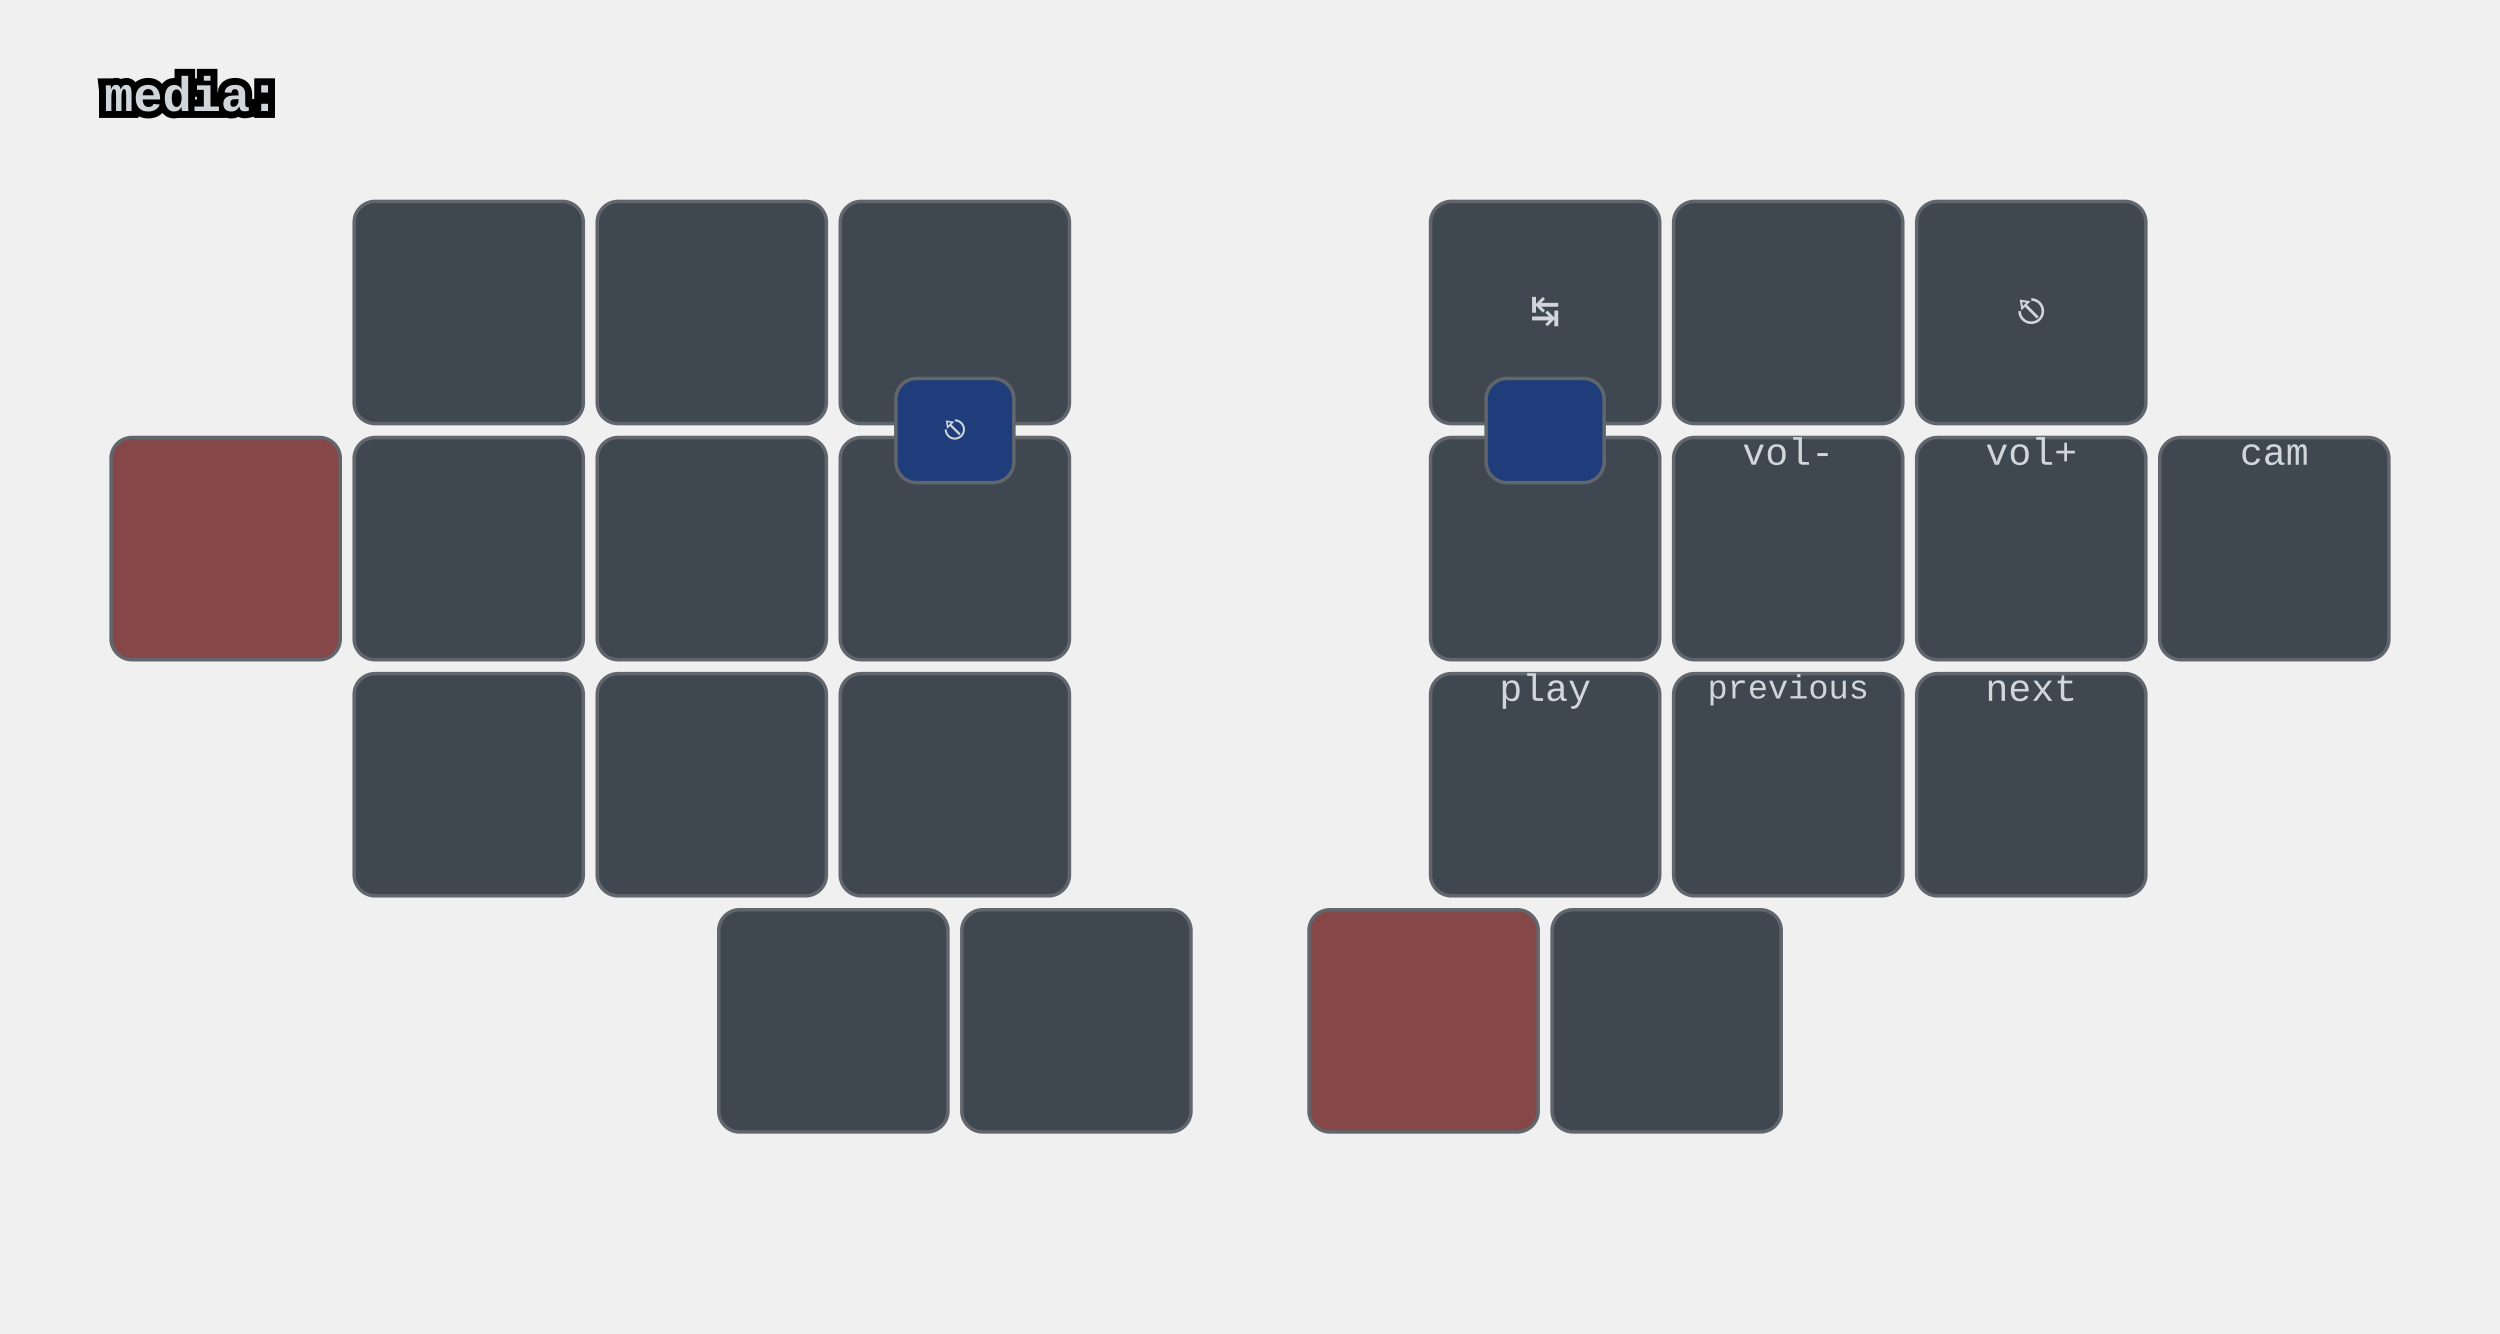
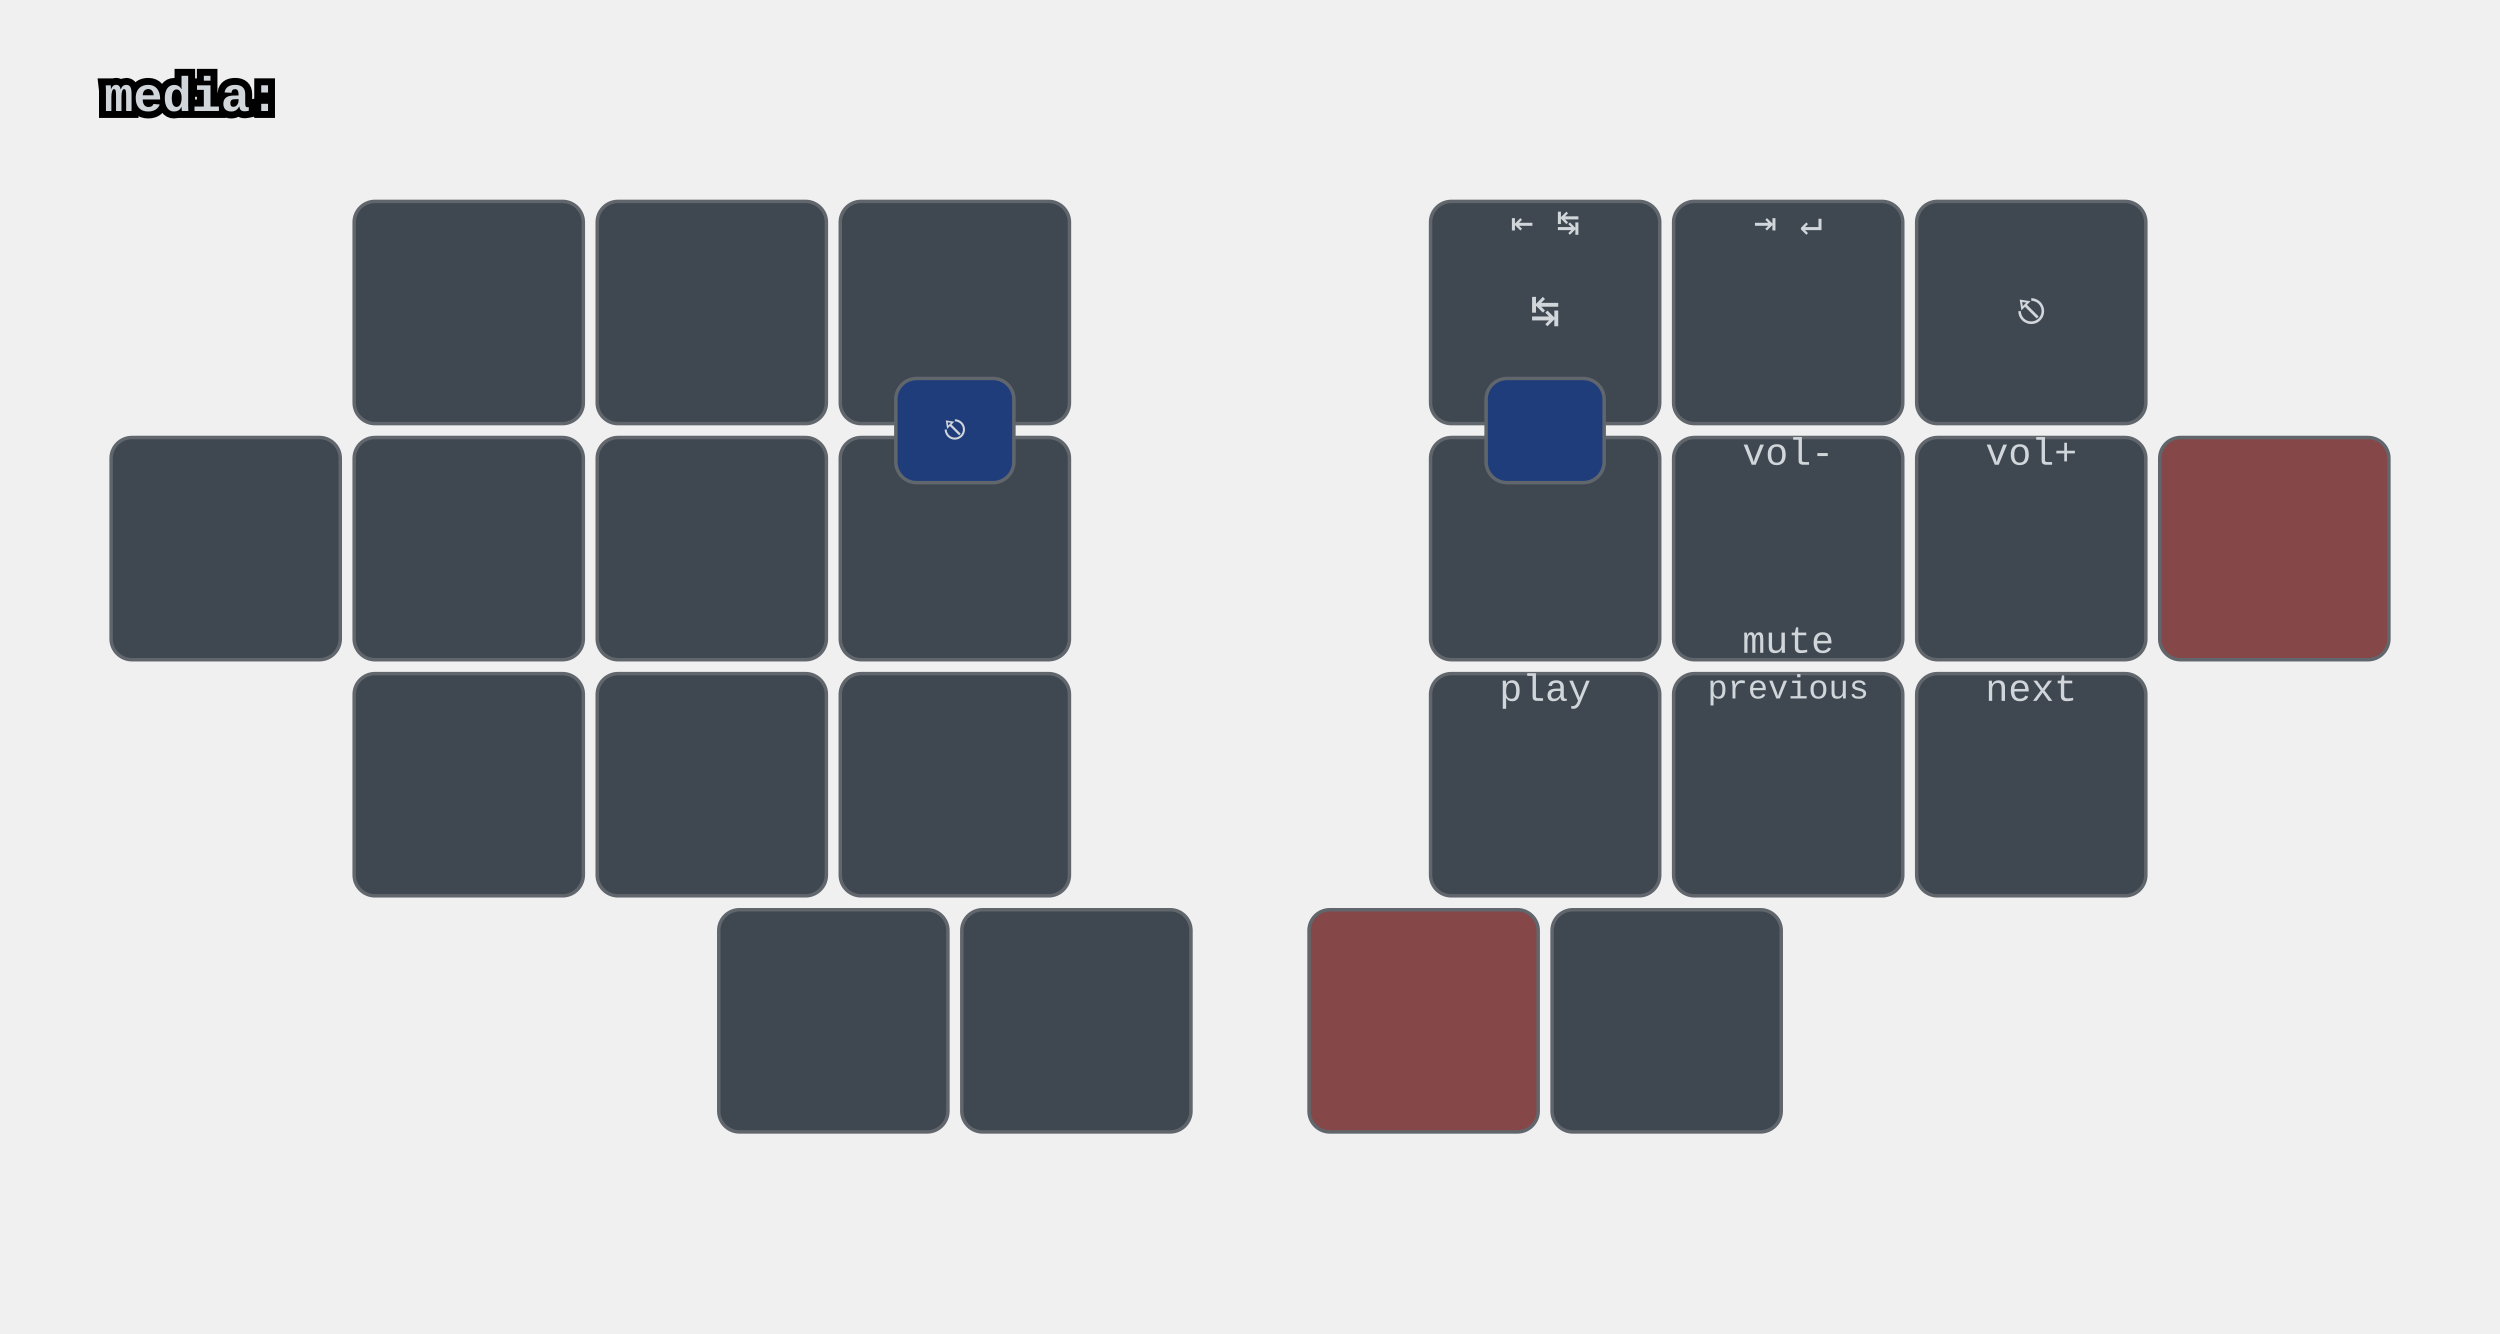
<svg xmlns="http://www.w3.org/2000/svg" xmlns:xlink="http://www.w3.org/1999/xlink" width="720" height="384" viewBox="0 0 720 384" class="keymap">
  <defs>/* start glyphs */
<svg id="mdi:apple-keyboard-command">
      <svg id="mdi-apple-keyboard-command" viewBox="0 0 24 24">
        <path d="M6,2A4,4 0 0,1 10,6V8H14V6A4,4 0 0,1 18,2A4,4 0 0,1 22,6A4,4 0 0,1 18,10H16V14H18A4,4 0 0,1 22,18A4,4 0 0,1 18,22A4,4 0 0,1 14,18V16H10V18A4,4 0 0,1 6,22A4,4 0 0,1 2,18A4,4 0 0,1 6,14H8V10H6A4,4 0 0,1 2,6A4,4 0 0,1 6,2M16,18A2,2 0 0,0 18,20A2,2 0 0,0 20,18A2,2 0 0,0 18,16H16V18M14,10H10V14H14V10M6,16A2,2 0 0,0 4,18A2,2 0 0,0 6,20A2,2 0 0,0 8,18V16H6M8,6A2,2 0 0,0 6,4A2,2 0 0,0 4,6A2,2 0 0,0 6,8H8V6M18,8A2,2 0 0,0 20,6A2,2 0 0,0 18,4A2,2 0 0,0 16,6V8H18Z" />
      </svg>
    </svg>
    <svg id="mdi:apple-keyboard-control">
      <svg id="mdi-apple-keyboard-control" viewBox="0 0 24 24">
        <path d="M19.78,11.78L18.36,13.19L12,6.83L5.64,13.19L4.22,11.78L12,4L19.78,11.78Z" />
      </svg>
    </svg>
    <svg id="mdi:apple-keyboard-option">
      <svg id="mdi-apple-keyboard-option" viewBox="0 0 24 24">
        <path d="M3,4H9.11L16.15,18H21V20H14.88L7.84,6H3V4M14,4H21V6H14V4Z" />
      </svg>
    </svg>
    <svg id="mdi:apple-keyboard-shift">
      <svg id="mdi-apple-keyboard-shift" viewBox="0 0 24 24">
        <path d="M15,18V12H17.17L12,6.83L6.83,12H9V18H15M12,4L22,14H17V20H7V14H2L12,4Z" />
      </svg>
    </svg>
    <svg id="mdi:arrow-down">
      <svg id="mdi-arrow-down" viewBox="0 0 24 24">
        <path d="M11,4H13V16L18.5,10.5L19.92,11.92L12,19.84L4.08,11.92L5.5,10.5L11,16V4Z" />
      </svg>
    </svg>
    <svg id="mdi:arrow-down-bold-outline">
      <svg id="mdi-arrow-down-bold-outline" viewBox="0 0 24 24">
        <path d="M22,11L12,21L2,11H8V3H16V11H22M12,18L17,13H14V5H10V13H7L12,18Z" />
      </svg>
    </svg>
    <svg id="mdi:arrow-left">
      <svg id="mdi-arrow-left" viewBox="0 0 24 24">
        <path d="M20,11V13H8L13.5,18.5L12.08,19.92L4.16,12L12.08,4.08L13.5,5.5L8,11H20Z" />
      </svg>
    </svg>
    <svg id="mdi:arrow-right">
      <svg id="mdi-arrow-right" viewBox="0 0 24 24">
        <path d="M4,11V13H16L10.5,18.5L11.92,19.92L19.84,12L11.92,4.08L10.5,5.5L16,11H4Z" />
      </svg>
    </svg>
    <svg id="mdi:arrow-up">
      <svg id="mdi-arrow-up" viewBox="0 0 24 24">
        <path d="M13,20H11V8L5.5,13.5L4.08,12.08L12,4.16L19.92,12.08L18.5,13.5L13,8V20Z" />
      </svg>
    </svg>
    <svg id="mdi:arrow-up-bold-outline">
      <svg id="mdi-arrow-up-bold-outline" viewBox="0 0 24 24">
        <path d="M16,13V21H8V13H2L12,3L22,13H16M7,11H10V19H14V11H17L12,6L7,11Z" />
      </svg>
    </svg>
    <svg id="mdi:backspace-outline">
      <svg id="mdi-backspace-outline" viewBox="0 0 24 24">
        <path d="M19,15.59L17.59,17L14,13.41L10.41,17L9,15.59L12.59,12L9,8.41L10.41,7L14,10.59L17.59,7L19,8.41L15.41,12L19,15.59M22,3A2,2 0 0,1 24,5V19A2,2 0 0,1 22,21H7C6.31,21 5.77,20.64 5.41,20.11L0,12L5.41,3.88C5.77,3.35 6.31,3 7,3H22M22,5H7L2.28,12L7,19H22V5Z" />
      </svg>
    </svg>
    <svg id="mdi:backspace-reverse-outline">
      <svg id="mdi-backspace-reverse-outline" viewBox="0 0 24 24">
        <path d="M5,15.59L6.41,17L10,13.41L13.59,17L15,15.59L11.41,12L15,8.41L13.59,7L10,10.59L6.41,7L5,8.41L8.59,12L5,15.59M2,3A2,2 0 0,0 0,5V19A2,2 0 0,0 2,21H17C17.69,21 18.23,20.64 18.59,20.11L24,12L18.59,3.88C18.23,3.35 17.69,3 17,3H2M2,5H17L21.72,12L17,19H2V5Z" />
      </svg>
    </svg>
    <svg id="mdi:bluetooth">
      <svg id="mdi-bluetooth" viewBox="0 0 24 24">
        <path d="M14.88,16.29L13,18.17V14.41M13,5.83L14.88,7.71L13,9.58M17.71,7.71L12,2H11V9.58L6.41,5L5,6.41L10.59,12L5,17.58L6.41,19L11,14.41V22H12L17.71,16.29L13.41,12L17.71,7.71Z" />
      </svg>
    </svg>
    <svg id="mdi:bluetooth-off">
      <svg id="mdi-bluetooth-off" viewBox="0 0 24 24">
        <path d="M13,5.83L14.88,7.71L13.28,9.31L14.69,10.72L17.71,7.7L12,2H11V7.03L13,9.03M5.41,4L4,5.41L10.59,12L5,17.59L6.41,19L11,14.41V22H12L16.29,17.71L18.59,20L20,18.59M13,18.17V14.41L14.88,16.29" />
      </svg>
    </svg>
    <svg id="mdi:bug">
      <svg id="mdi-bug" viewBox="0 0 24 24">
        <path d="M14,12H10V10H14M14,16H10V14H14M20,8H17.19C16.74,7.22 16.12,6.55 15.37,6.04L17,4.41L15.59,3L13.42,5.17C12.96,5.06 12.5,5 12,5C11.5,5 11.04,5.06 10.59,5.17L8.41,3L7,4.41L8.62,6.04C7.88,6.55 7.26,7.22 6.81,8H4V10H6.09C6.04,10.33 6,10.66 6,11V12H4V14H6V15C6,15.34 6.04,15.67 6.09,16H4V18H6.81C7.85,19.79 9.78,21 12,21C14.22,21 16.15,19.79 17.19,18H20V16H17.91C17.96,15.67 18,15.34 18,15V14H20V12H18V11C18,10.66 17.96,10.33 17.91,10H20V8Z" />
      </svg>
    </svg>
    <svg id="mdi:camera">
      <svg id="mdi-camera" viewBox="0 0 24 24">
        <path d="M4,4H7L9,2H15L17,4H20A2,2 0 0,1 22,6V18A2,2 0 0,1 20,20H4A2,2 0 0,1 2,18V6A2,2 0 0,1 4,4M12,7A5,5 0 0,0 7,12A5,5 0 0,0 12,17A5,5 0 0,0 17,12A5,5 0 0,0 12,7M12,9A3,3 0 0,1 15,12A3,3 0 0,1 12,15A3,3 0 0,1 9,12A3,3 0 0,1 12,9Z" />
      </svg>
    </svg>
    <svg id="mdi:close">
      <svg id="mdi-close" viewBox="0 0 24 24">
        <path d="M19,6.41L17.59,5L12,10.59L6.41,5L5,6.41L10.59,12L5,17.59L6.41,19L12,13.41L17.59,19L19,17.59L13.41,12L19,6.41Z" />
      </svg>
    </svg>
    <svg id="mdi:console">
      <svg id="mdi-console" viewBox="0 0 24 24">
        <path d="M20,19V7H4V19H20M20,3A2,2 0 0,1 22,5V19A2,2 0 0,1 20,21H4A2,2 0 0,1 2,19V5C2,3.89 2.9,3 4,3H20M13,17V15H18V17H13M9.58,13L5.57,9H8.4L11.7,12.3C12.09,12.69 12.09,13.33 11.7,13.72L8.42,17H5.59L9.58,13Z" />
      </svg>
    </svg>
    <svg id="mdi:debug-step-into">
      <svg id="mdi-debug-step-into" viewBox="0 0 24 24">
        <path d="M12,22A2,2 0 0,1 10,20A2,2 0 0,1 12,18A2,2 0 0,1 14,20A2,2 0 0,1 12,22M13,2V13L17.5,8.5L18.92,9.92L12,16.84L5.08,9.92L6.5,8.5L11,13V2H13Z" />
      </svg>
    </svg>
    <svg id="mdi:debug-step-out">
      <svg id="mdi-debug-step-out" viewBox="0 0 24 24">
        <path d="M12,22A2,2 0 0,1 10,20A2,2 0 0,1 12,18A2,2 0 0,1 14,20A2,2 0 0,1 12,22M13,16H11V6L6.5,10.5L5.08,9.08L12,2.16L18.92,9.08L17.5,10.5L13,6V16Z" />
      </svg>
    </svg>
    <svg id="mdi:debug-step-over">
      <svg id="mdi-debug-step-over" viewBox="0 0 24 24">
        <path d="M12,14A2,2 0 0,1 14,16A2,2 0 0,1 12,18A2,2 0 0,1 10,16A2,2 0 0,1 12,14M23.46,8.86L21.87,15.75L15,14.16L18.8,11.78C17.39,9.5 14.87,8 12,8C8.05,8 4.77,10.86 4.12,14.63L2.15,14.28C2.96,9.58 7.06,6 12,6C15.58,6 18.73,7.89 20.5,10.72L23.46,8.86Z" />
      </svg>
    </svg>
    <svg id="mdi:delete">
      <svg id="mdi-delete" viewBox="0 0 24 24">
        <path d="M19,4H15.5L14.5,3H9.5L8.5,4H5V6H19M6,19A2,2 0 0,0 8,21H16A2,2 0 0,0 18,19V7H6V19Z" />
      </svg>
    </svg>
-     <svg id="mdi:desktop-classic">
-       <svg id="mdi-desktop-classic" viewBox="0 0 24 24">
-         <path d="M6,2C4.89,2 4,2.89 4,4V12C4,13.11 4.89,14 6,14H18C19.11,14 20,13.11 20,12V4C20,2.89 19.11,2 18,2H6M6,4H18V12H6V4M4,15C2.89,15 2,15.89 2,17V20C2,21.11 2.89,22 4,22H20C21.11,22 22,21.11 22,20V17C22,15.89 21.11,15 20,15H4M8,17H20V20H8V17M9,17.75V19.25H13V17.75H9M15,17.75V19.25H19V17.75H15Z" />
-       </svg>
-     </svg>
-     <svg id="mdi:emoticon-happy-outline">
-       <svg id="mdi-emoticon-happy-outline" viewBox="0 0 24 24">
-         <path d="M20,12A8,8 0 0,0 12,4A8,8 0 0,0 4,12A8,8 0 0,0 12,20A8,8 0 0,0 20,12M22,12A10,10 0 0,1 12,22A10,10 0 0,1 2,12A10,10 0 0,1 12,2A10,10 0 0,1 22,12M10,9.5C10,10.3 9.3,11 8.5,11C7.7,11 7,10.3 7,9.5C7,8.7 7.7,8 8.5,8C9.3,8 10,8.7 10,9.5M17,9.5C17,10.3 16.3,11 15.5,11C14.7,11 14,10.3 14,9.5C14,8.7 14.7,8 15.5,8C16.3,8 17,8.7 17,9.5M12,17.23C10.25,17.23 8.71,16.5 7.81,15.42L9.23,14C9.68,14.72 10.75,15.23 12,15.23C13.25,15.23 14.32,14.72 14.77,14L16.19,15.42C15.29,16.5 13.75,17.23 12,17.23Z" />
-       </svg>
-     </svg>
    <svg id="mdi:file-tree">
      <svg id="mdi-file-tree" viewBox="0 0 24 24">
        <path d="M3,3H9V7H3V3M15,10H21V14H15V10M15,17H21V21H15V17M13,13H7V18H13V20H7L5,20V9H7V11H13V13Z" />
      </svg>
    </svg>
+     <svg id="mdi:flash">
+       <svg id="mdi-flash" viewBox="0 0 24 24">
+         <path d="M7,2V13H10V22L17,10H13L17,2H7Z" />
+       </svg>
+     </svg>
    <svg id="mdi:folder-open">
      <svg id="mdi-folder-open" viewBox="0 0 24 24">
        <path d="M19,20H4C2.89,20 2,19.1 2,18V6C2,4.89 2.89,4 4,4H10L12,6H19A2,2 0 0,1 21,8H21L4,8V18L6.14,10H23.21L20.93,18.5C20.7,19.37 19.92,20 19,20Z" />
      </svg>
    </svg>
    <svg id="mdi:format-horizontal-align-left">
      <svg id="mdi-format-horizontal-align-left" viewBox="0 0 24 24">
        <path d="M11,16V13H21V11H11V8L7,12L11,16M3,20H5V4H3V20Z" />
      </svg>
    </svg>
    <svg id="mdi:format-horizontal-align-right">
      <svg id="mdi-format-horizontal-align-right" viewBox="0 0 24 24">
        <path d="M13,8V11H3V13H13V16L17,12L13,8M19,20H21V4H19V20Z" />
      </svg>
    </svg>
-     <svg id="mdi:format-letter-case">
-       <svg id="mdi-format-letter-case" viewBox="0 0 24 24">
-         <path d="M20.06,18C20,17.83 19.91,17.54 19.86,17.11C19.19,17.81 18.38,18.16 17.45,18.16C16.62,18.16 15.93,17.92 15.4,17.45C14.87,17 14.6,16.39 14.6,15.66C14.6,14.78 14.93,14.1 15.6,13.61C16.27,13.12 17.21,12.88 18.43,12.88H19.83V12.24C19.83,11.75 19.68,11.36 19.38,11.07C19.08,10.78 18.63,10.64 18.05,10.64C17.53,10.64 17.1,10.76 16.75,11C16.4,11.25 16.23,11.54 16.23,11.89H14.77C14.77,11.46 14.92,11.05 15.22,10.65C15.5,10.25 15.93,9.94 16.44,9.71C16.95,9.5 17.5,9.36 18.13,9.36C19.11,9.36 19.87,9.6 20.42,10.09C20.97,10.58 21.26,11.25 21.28,12.11V16C21.28,16.8 21.38,17.42 21.58,17.88V18H20.06M17.66,16.88C18.11,16.88 18.54,16.77 18.95,16.56C19.35,16.35 19.65,16.07 19.83,15.73V14.16H18.7C16.93,14.16 16.04,14.63 16.04,15.57C16.04,16 16.19,16.3 16.5,16.53C16.8,16.76 17.18,16.88 17.66,16.88M5.46,13.71H9.53L7.5,8.29L5.46,13.71M6.64,6H8.36L13.07,18H11.14L10.17,15.43H4.82L3.86,18H1.93L6.64,6Z" />
-       </svg>
-     </svg>
    <svg id="mdi:keyboard-return">
      <svg id="mdi-keyboard-return" viewBox="0 0 24 24">
        <path d="M19,7V11H5.83L9.41,7.41L8,6L2,12L8,18L9.41,16.58L5.83,13H21V7H19Z" />
      </svg>
    </svg>
    <svg id="mdi:keyboard-space">
      <svg id="mdi-keyboard-space" viewBox="0 0 24 24">
        <path d="M3 15H5V19H19V15H21V19C21 20.1 20.1 21 19 21H5C3.9 21 3 20.1 3 19V15Z" />
      </svg>
    </svg>
-     <svg id="mdi:lock">
-       <svg id="mdi-lock" viewBox="0 0 24 24">
-         <path d="M12,17A2,2 0 0,0 14,15C14,13.89 13.1,13 12,13A2,2 0 0,0 10,15A2,2 0 0,0 12,17M18,8A2,2 0 0,1 20,10V20A2,2 0 0,1 18,22H6A2,2 0 0,1 4,20V10C4,8.89 4.9,8 6,8H7V6A5,5 0 0,1 12,1A5,5 0 0,1 17,6V8H18M12,3A3,3 0 0,0 9,6V8H15V6A3,3 0 0,0 12,3Z" />
-       </svg>
-     </svg>
    <svg id="mdi:microphone">
      <svg id="mdi-microphone" viewBox="0 0 24 24">
        <path d="M12,2A3,3 0 0,1 15,5V11A3,3 0 0,1 12,14A3,3 0 0,1 9,11V5A3,3 0 0,1 12,2M19,11C19,14.53 16.39,17.44 13,17.93V21H11V17.93C7.61,17.44 5,14.53 5,11H7A5,5 0 0,0 12,16A5,5 0 0,0 17,11H19Z" />
      </svg>
    </svg>
-     <svg id="mdi:microsoft-visual-studio-code">
-       <svg id="mdi-microsoft-visual-studio-code" viewBox="0 0 24 24">
-         <path d="M17,16.47V7.39L11,11.93M2.22,9.19C1.92,8.87 1.91,8.37 2.2,8.04L3.4,6.93C3.6,6.75 4.09,6.67 4.45,6.93L7.87,9.54L15.8,2.29C16.12,1.97 16.67,1.84 17.3,2.17L21.3,4.08C21.66,4.29 22,4.62 22,5.23V18.73C22,19.13 21.71,19.56 21.4,19.73L17,21.83C16.68,21.96 16.08,21.84 15.87,21.63L7.85,14.33L4.45,16.93C4.07,17.19 3.6,17.12 3.4,16.93L2.2,15.83C1.88,15.5 1.92,14.96 2.25,14.63L5.25,11.93" />
-       </svg>
-     </svg>
    <svg id="mdi:play-pause">
      <svg id="mdi-play-pause" viewBox="0 0 24 24">
        <path d="M3,5V19L11,12M13,19H16V5H13M18,5V19H21V5" />
      </svg>
    </svg>
-     <svg id="mdi:power-sleep">
-       <svg id="mdi-power-sleep" viewBox="0 0 24 24">
-         <path d="M18.73,18C15.4,21.69 9.71,22 6,18.64C2.33,15.31 2.04,9.62 5.37,5.93C6.9,4.25 9,3.2 11.27,3C7.96,6.7 8.27,12.39 12,15.71C13.63,17.19 15.78,18 18,18C18.25,18 18.5,18 18.73,18Z" />
-       </svg>
-     </svg>
    <svg id="mdi:repeat">
      <svg id="mdi-repeat" viewBox="0 0 24 24">
        <path d="M17,17H7V14L3,18L7,22V19H19V13H17M7,7H17V10L21,6L17,2V5H5V11H7V7Z" />
      </svg>
    </svg>
    <svg id="mdi:skip-backward">
      <svg id="mdi-skip-backward" viewBox="0 0 24 24">
        <path d="M20,5V19L13,12M6,5V19H4V5M13,5V19L6,12" />
      </svg>
    </svg>
    <svg id="mdi:skip-forward">
      <svg id="mdi-skip-forward" viewBox="0 0 24 24">
        <path d="M4,5V19L11,12M18,5V19H20V5M11,5V19L18,12" />
-       </svg>
-     </svg>
-     <svg id="mdi:usb-port">
-       <svg id="mdi-usb-port" viewBox="0 0 24 24">
-         <path d="M8 2C6.9 2 6 2.9 6 4V12H5V16L9 20V22H15V20L19 16V12H18V4C18 2.9 17.11 2 16 2M8 4H16V12H8M9 7V9H11V7M13 7V9H15V7Z" />
      </svg>
    </svg>
    <svg id="mdi:volume-high">
      <svg id="mdi-volume-high" viewBox="0 0 24 24">
        <path d="M14,3.23V5.29C16.89,6.15 19,8.83 19,12C19,15.17 16.89,17.84 14,18.7V20.77C18,19.86 21,16.28 21,12C21,7.72 18,4.14 14,3.23M16.5,12C16.5,10.23 15.5,8.71 14,7.97V16C15.5,15.29 16.5,13.76 16.5,12M3,9V15H7L12,20V4L7,9H3Z" />
      </svg>
    </svg>
    <svg id="mdi:volume-medium">
      <svg id="mdi-volume-medium" viewBox="0 0 24 24">
        <path d="M5,9V15H9L14,20V4L9,9M18.5,12C18.5,10.23 17.5,8.71 16,7.97V16C17.5,15.29 18.5,13.76 18.5,12Z" />
      </svg>
    </svg>
  </defs>/* end glyphs */
<style>/* inherit to force styles through use tags */
svg path {
    fill: inherit;
}

/* font and background color specifications */
svg.keymap {
    font-family: SFMono-Regular,Consolas,Liberation Mono,Menlo,monospace;
    font-size: 14px;
    font-kerning: normal;
    text-rendering: optimizeLegibility;
    fill: #24292e;
}

/* default key styling */
rect.key {
    fill: #f6f8fa;
}

rect.key, rect.combo {
    stroke: #c9cccf;
    stroke-width: 1;
}

/* default key side styling, only used is draw_key_sides is set */
rect.side {
    filter: brightness(90%);
}

/* color accent for combo boxes */
rect.combo, rect.combo-separate {
    fill: #cdf;
}

/* color accent for held keys */
rect.held, rect.combo.held {
    fill: #fdd;
}

/* color accent for ghost (optional) keys */
rect.ghost, rect.combo.ghost {
    stroke-dasharray: 4, 4;
    stroke-width: 2;
}

text {
    text-anchor: middle;
    dominant-baseline: middle;
}

/* styling for layer labels */
text.label {
    font-weight: bold;
    text-anchor: start;
    stroke: white;
    stroke-width: 4;
    paint-order: stroke;
}

/* styling for optional footer */
text.footer {
    text-anchor: end;
    dominant-baseline: auto;
    stroke: white;
    stroke-width: 4;
    paint-order: stroke;
}

/* styling for combo tap, and key non-tap label text */
text.combo, text.hold, text.shifted, text.left, text.right {
    font-size: 11px;
}

text.hold {
    text-anchor: middle;
    dominant-baseline: auto;
}

text.shifted {
    text-anchor: middle;
    dominant-baseline: hanging;
}

text.left {
    text-anchor: start;
}

text.right {
    text-anchor: end;
}

text.layer-activator {
    text-decoration: underline;
}

/* styling for hold/shifted label text in combo box */
text.combo.hold, text.combo.shifted, text.combo.left, text.combo.right {
    font-size: 8px;
}

/* lighter symbol for transparent keys */
text.trans {
    fill: #7b7e81;
}

/* styling for combo dendrons */
path.combo {
    stroke-width: 1;
    stroke: gray;
    fill: none;
}

/* Start Tabler Icons Cleanup */
/* cannot use height/width with glyphs */
.icon-tabler &gt; path {
    fill: inherit;
    stroke: inherit;
    stroke-width: 2;
}
/* hide tabler's default box */
.icon-tabler &gt; path[stroke="none"][fill="none"] {
    visibility: hidden;
}
/* End Tabler Icons Cleanup */

svg.keymap { fill: #d1d6db; }
rect.key { fill: #3f4750; }
rect.key, rect.combo { stroke: #60666c; }
rect.combo, rect.combo-separate { fill: #1f3d7a; }
rect.held, rect.combo.held { fill: #854747; }
text.label, text.footer { stroke: black; }
text.trans { fill: #7e8184; }
path.combo { stroke: #7f7f7f; }

rect.held.alternate { fill: #ffe6f2; }</style>
  <g transform="translate(30, 0)" class="layer-media">
    <text x="0" y="28" class="label" id="media">media:</text>
    <g transform="translate(0, 56)">
      <g transform="translate(105, 34)" class="key keypos-0">
        <rect rx="6" ry="6" x="-33" y="-32" width="66" height="64" class="key" />
      </g>
      <g transform="translate(175, 34)" class="key keypos-1">
        <rect rx="6" ry="6" x="-33" y="-32" width="66" height="64" class="key" />
      </g>
      <g transform="translate(245, 34)" class="key keypos-2">
        <rect rx="6" ry="6" x="-33" y="-32" width="66" height="64" class="key" />
      </g>
      <g transform="translate(415, 34)" class="key keypos-3">
        <rect rx="6" ry="6" x="-33" y="-32" width="66" height="64" class="key" />
        <text x="0" y="0" class="key tap">↹</text>
+         <text x="0" y="-30" class="key shifted">⇤ ↹</text>
      </g>
      <g transform="translate(485, 34)" class="key keypos-4">
        <rect rx="6" ry="6" x="-33" y="-32" width="66" height="64" class="key" />
        <use href="#mdi:keyboard-return" xlink:href="#mdi:keyboard-return" x="-7" y="-7" height="14" width="14.0" class="key tap glyph mdi:keyboard-return" />
+         <text x="0" y="-30" class="key shifted">⇥ ↵</text>
      </g>
      <g transform="translate(555, 34)" class="key keypos-5">
        <rect rx="6" ry="6" x="-33" y="-32" width="66" height="64" class="key" />
        <text x="0" y="0" class="key tap">⎋</text>
      </g>
-       <g transform="translate(35, 102)" class="key held keypos-6">
-         <rect rx="6" ry="6" x="-33" y="-32" width="66" height="64" class="key held" />
+       <g transform="translate(35, 102)" class="key keypos-6">
+         <rect rx="6" ry="6" x="-33" y="-32" width="66" height="64" class="key" />
      </g>
      <g transform="translate(105, 102)" class="key keypos-7">
        <rect rx="6" ry="6" x="-33" y="-32" width="66" height="64" class="key" />
        <use href="#mdi:apple-keyboard-control" xlink:href="#mdi:apple-keyboard-control" x="-7" y="-7" height="14" width="14.0" class="key tap glyph mdi:apple-keyboard-control" />
      </g>
      <g transform="translate(175, 102)" class="key keypos-8">
        <rect rx="6" ry="6" x="-33" y="-32" width="66" height="64" class="key" />
        <use href="#mdi:apple-keyboard-option" xlink:href="#mdi:apple-keyboard-option" x="-7" y="-7" height="14" width="14.0" class="key tap glyph mdi:apple-keyboard-option" />
      </g>
      <g transform="translate(245, 102)" class="key keypos-9">
        <rect rx="6" ry="6" x="-33" y="-32" width="66" height="64" class="key" />
        <use href="#mdi:apple-keyboard-shift" xlink:href="#mdi:apple-keyboard-shift" x="-7" y="-7" height="14" width="14.0" class="key tap glyph mdi:apple-keyboard-shift" />
      </g>
      <g transform="translate(415, 102)" class="key keypos-10">
        <rect rx="6" ry="6" x="-33" y="-32" width="66" height="64" class="key" />
        <use href="#mdi:microphone" xlink:href="#mdi:microphone" x="-7" y="-7" height="14" width="14.0" class="key tap glyph mdi:microphone" />
-         <text x="0" y="-30" class="key shifted">mic</text>
+         <use href="#mdi:camera" xlink:href="#mdi:camera" x="-6" y="18" height="12" width="12.0" class="key hold glyph mdi:camera" />
      </g>
      <g transform="translate(485, 102)" class="key keypos-11">
        <rect rx="6" ry="6" x="-33" y="-32" width="66" height="64" class="key" />
        <use href="#mdi:volume-medium" xlink:href="#mdi:volume-medium" x="-7" y="-7" height="14" width="14.0" class="key tap glyph mdi:volume-medium" />
+         <text x="0" y="30" class="key hold">mute</text>
        <text x="0" y="-30" class="key shifted">vol-</text>
      </g>
      <g transform="translate(555, 102)" class="key keypos-12">
        <rect rx="6" ry="6" x="-33" y="-32" width="66" height="64" class="key" />
        <use href="#mdi:volume-high" xlink:href="#mdi:volume-high" x="-7" y="-7" height="14" width="14.0" class="key tap glyph mdi:volume-high" />
        <text x="0" y="-30" class="key shifted">vol+</text>
      </g>
-       <g transform="translate(625, 102)" class="key keypos-13">
-         <rect rx="6" ry="6" x="-33" y="-32" width="66" height="64" class="key" />
-         <use href="#mdi:camera" xlink:href="#mdi:camera" x="-7" y="-7" height="14" width="14.0" class="key tap glyph mdi:camera" />
-         <text x="0" y="-30" class="key shifted">cam</text>
+       <g transform="translate(625, 102)" class="key held keypos-13">
+         <rect rx="6" ry="6" x="-33" y="-32" width="66" height="64" class="key held" />
      </g>
      <g transform="translate(105, 170)" class="key keypos-14">
        <rect rx="6" ry="6" x="-33" y="-32" width="66" height="64" class="key" />
      </g>
      <g transform="translate(175, 170)" class="key keypos-15">
        <rect rx="6" ry="6" x="-33" y="-32" width="66" height="64" class="key" />
      </g>
      <g transform="translate(245, 170)" class="key keypos-16">
        <rect rx="6" ry="6" x="-33" y="-32" width="66" height="64" class="key" />
        <use href="#mdi:apple-keyboard-command" xlink:href="#mdi:apple-keyboard-command" x="-7" y="-7" height="14" width="14.0" class="key tap glyph mdi:apple-keyboard-command" />
      </g>
      <g transform="translate(415, 170)" class="key keypos-17">
        <rect rx="6" ry="6" x="-33" y="-32" width="66" height="64" class="key" />
        <use href="#mdi:play-pause" xlink:href="#mdi:play-pause" x="-7" y="-7" height="14" width="14.0" class="key tap glyph mdi:play-pause" />
        <text x="0" y="-30" class="key shifted">play</text>
      </g>
      <g transform="translate(485, 170)" class="key keypos-18">
        <rect rx="6" ry="6" x="-33" y="-32" width="66" height="64" class="key" />
        <use href="#mdi:skip-backward" xlink:href="#mdi:skip-backward" x="-7" y="-7" height="14" width="14.0" class="key tap glyph mdi:skip-backward" />
        <text x="0" y="-30" class="key shifted">
          <tspan style="font-size: 88%">previous</tspan>
        </text>
      </g>
      <g transform="translate(555, 170)" class="key keypos-19">
        <rect rx="6" ry="6" x="-33" y="-32" width="66" height="64" class="key" />
        <use href="#mdi:skip-forward" xlink:href="#mdi:skip-forward" x="-7" y="-7" height="14" width="14.0" class="key tap glyph mdi:skip-forward" />
        <text x="0" y="-30" class="key shifted">next</text>
      </g>
      <g transform="translate(210, 238)" class="key keypos-20">
        <rect rx="6" ry="6" x="-33" y="-32" width="66" height="64" class="key" />
        <use href="#mdi:keyboard-space" xlink:href="#mdi:keyboard-space" x="-7" y="-7" height="14" width="14.0" class="key tap glyph mdi:keyboard-space" />
      </g>
      <g transform="translate(280, 238)" class="key keypos-21">
        <rect rx="6" ry="6" x="-33" y="-32" width="66" height="64" class="key" />
      </g>
      <g transform="translate(380, 238)" class="key held keypos-22">
        <rect rx="6" ry="6" x="-33" y="-32" width="66" height="64" class="key held" />
      </g>
      <g transform="translate(450, 238)" class="key keypos-23">
        <rect rx="6" ry="6" x="-33" y="-32" width="66" height="64" class="key" />
      </g>
      <g class="combo combopos-0">
        <rect rx="6" ry="6" x="228" y="53" width="34" height="30" class="combo" />
        <text x="245" y="68" class="combo tap">⎋</text>
      </g>
      <g class="combo combopos-1">
        <rect rx="6" ry="6" x="398" y="53" width="34" height="30" class="combo" />
        <use href="#mdi:backspace-outline" xlink:href="#mdi:backspace-outline" x="408" y="61" height="14" width="14.0" class="combo tap glyph mdi:backspace-outline" />
      </g>
    </g>
  </g>
</svg>
